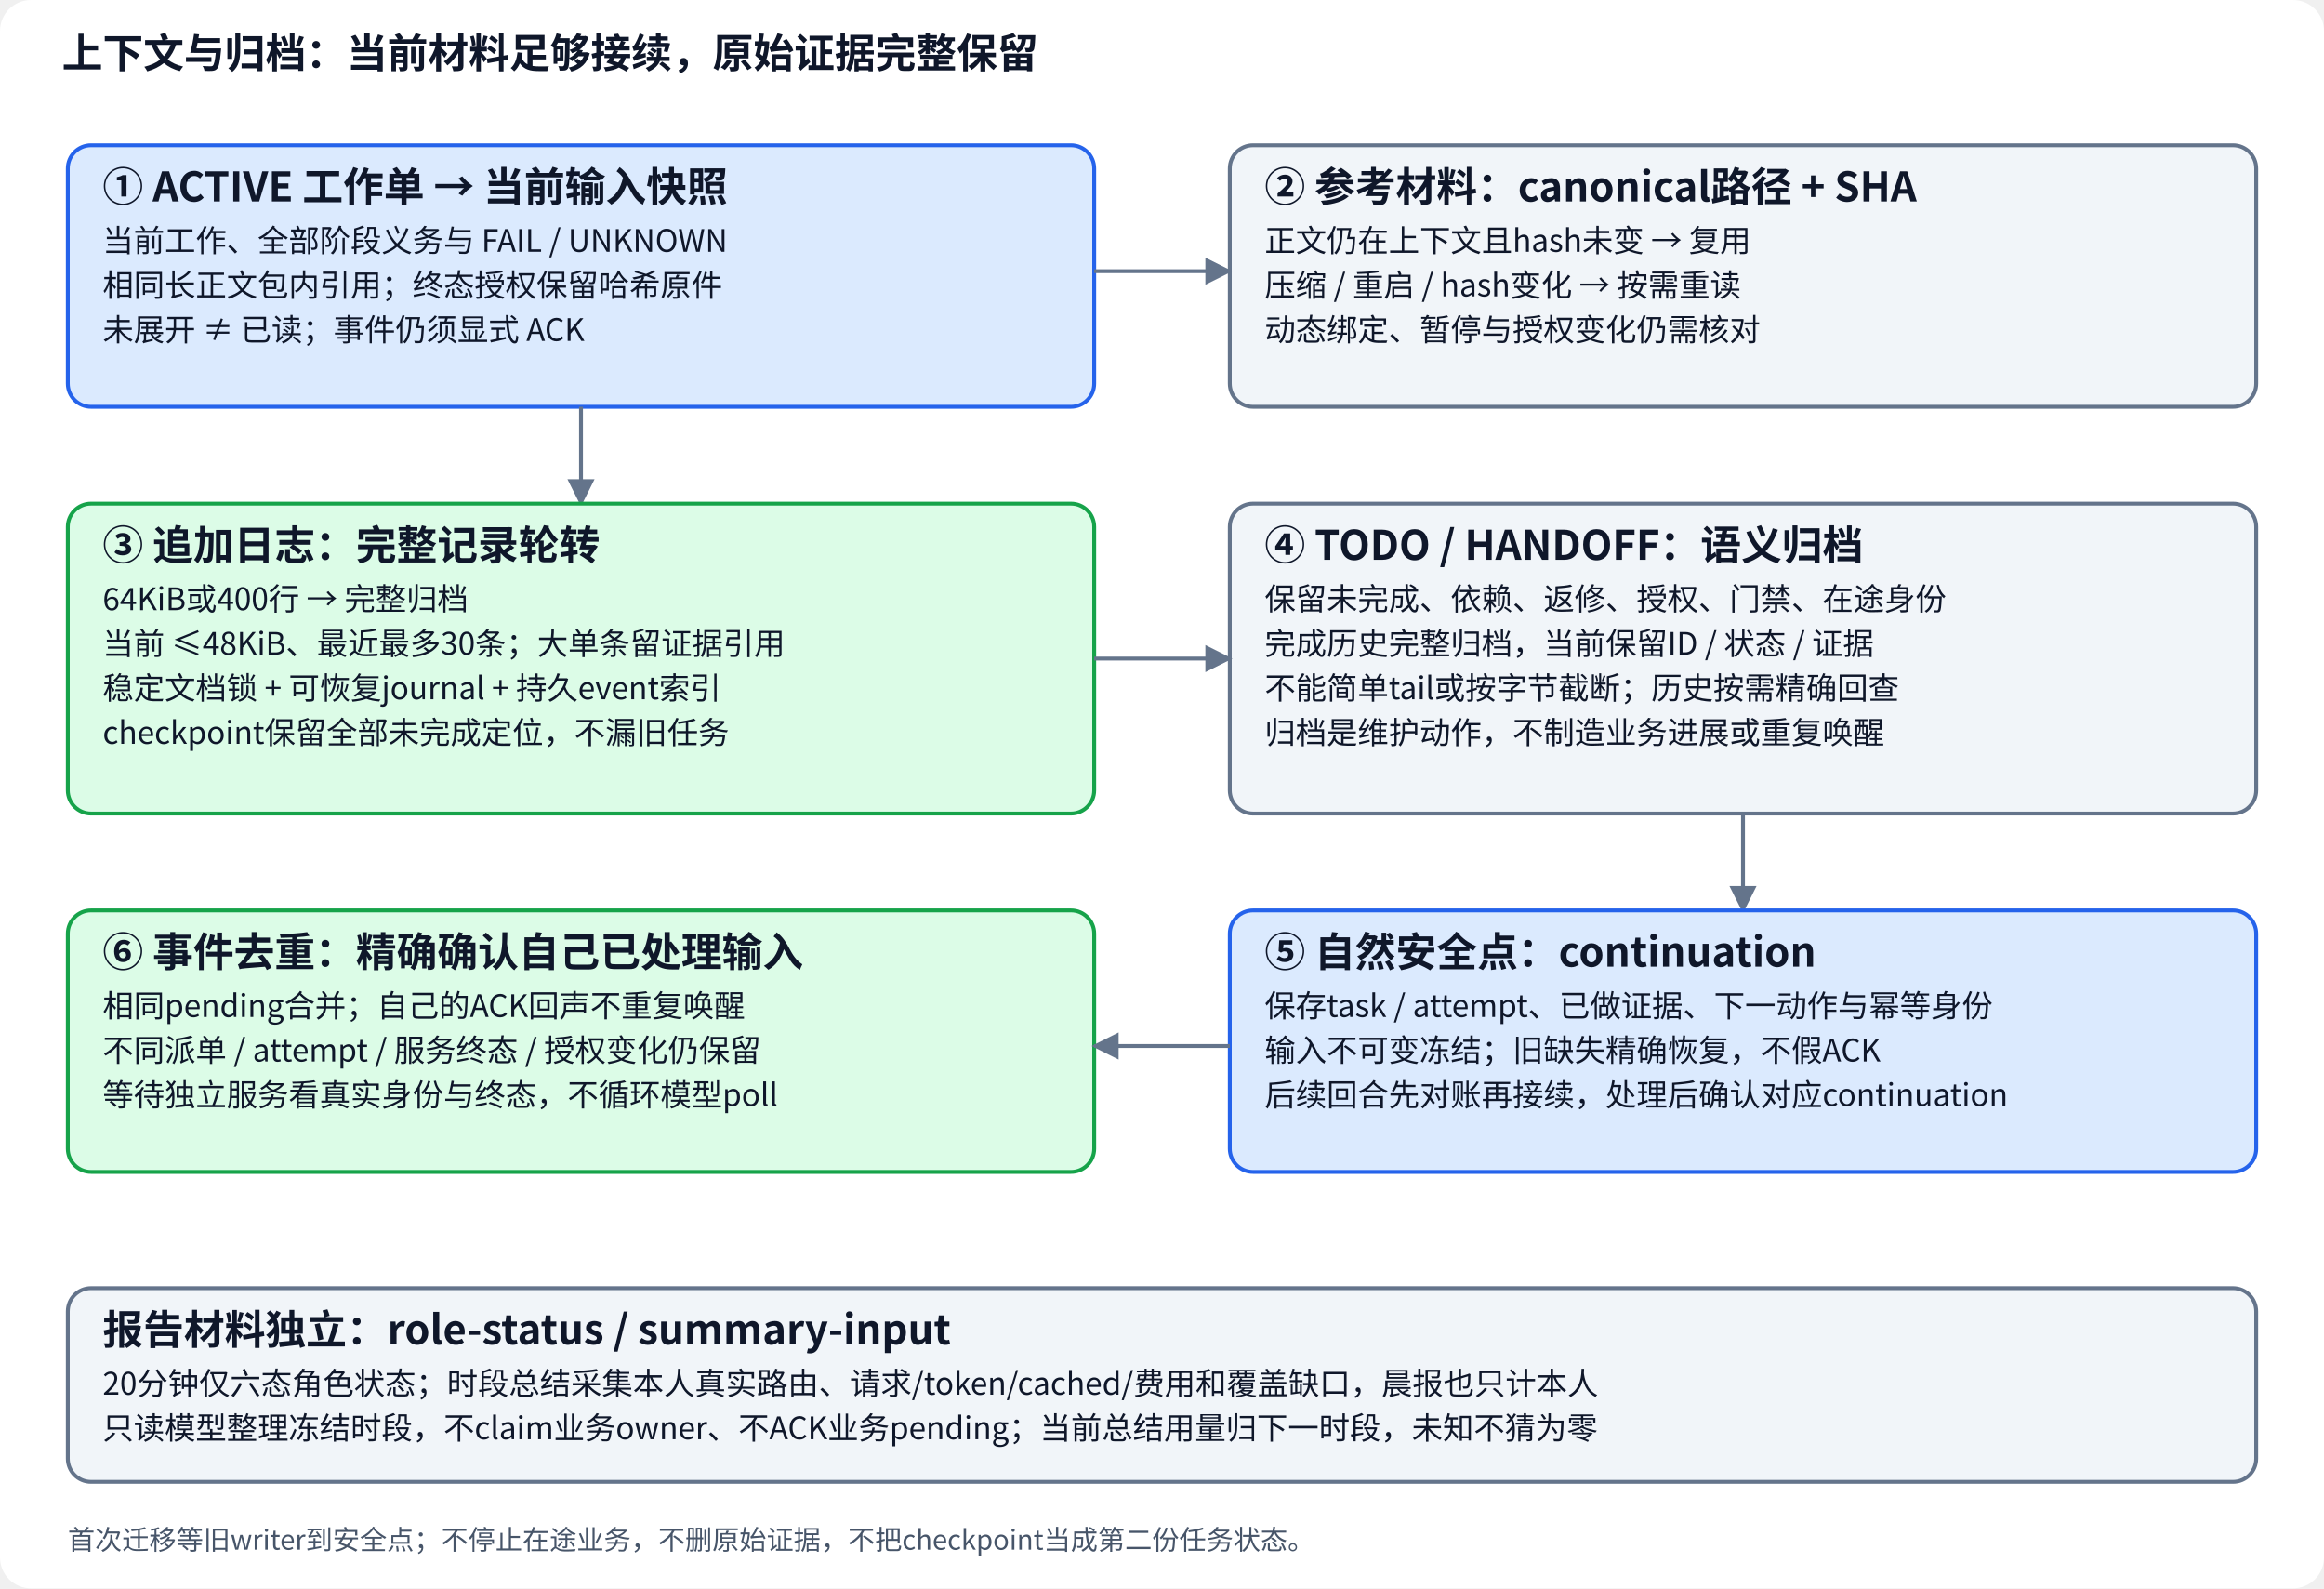
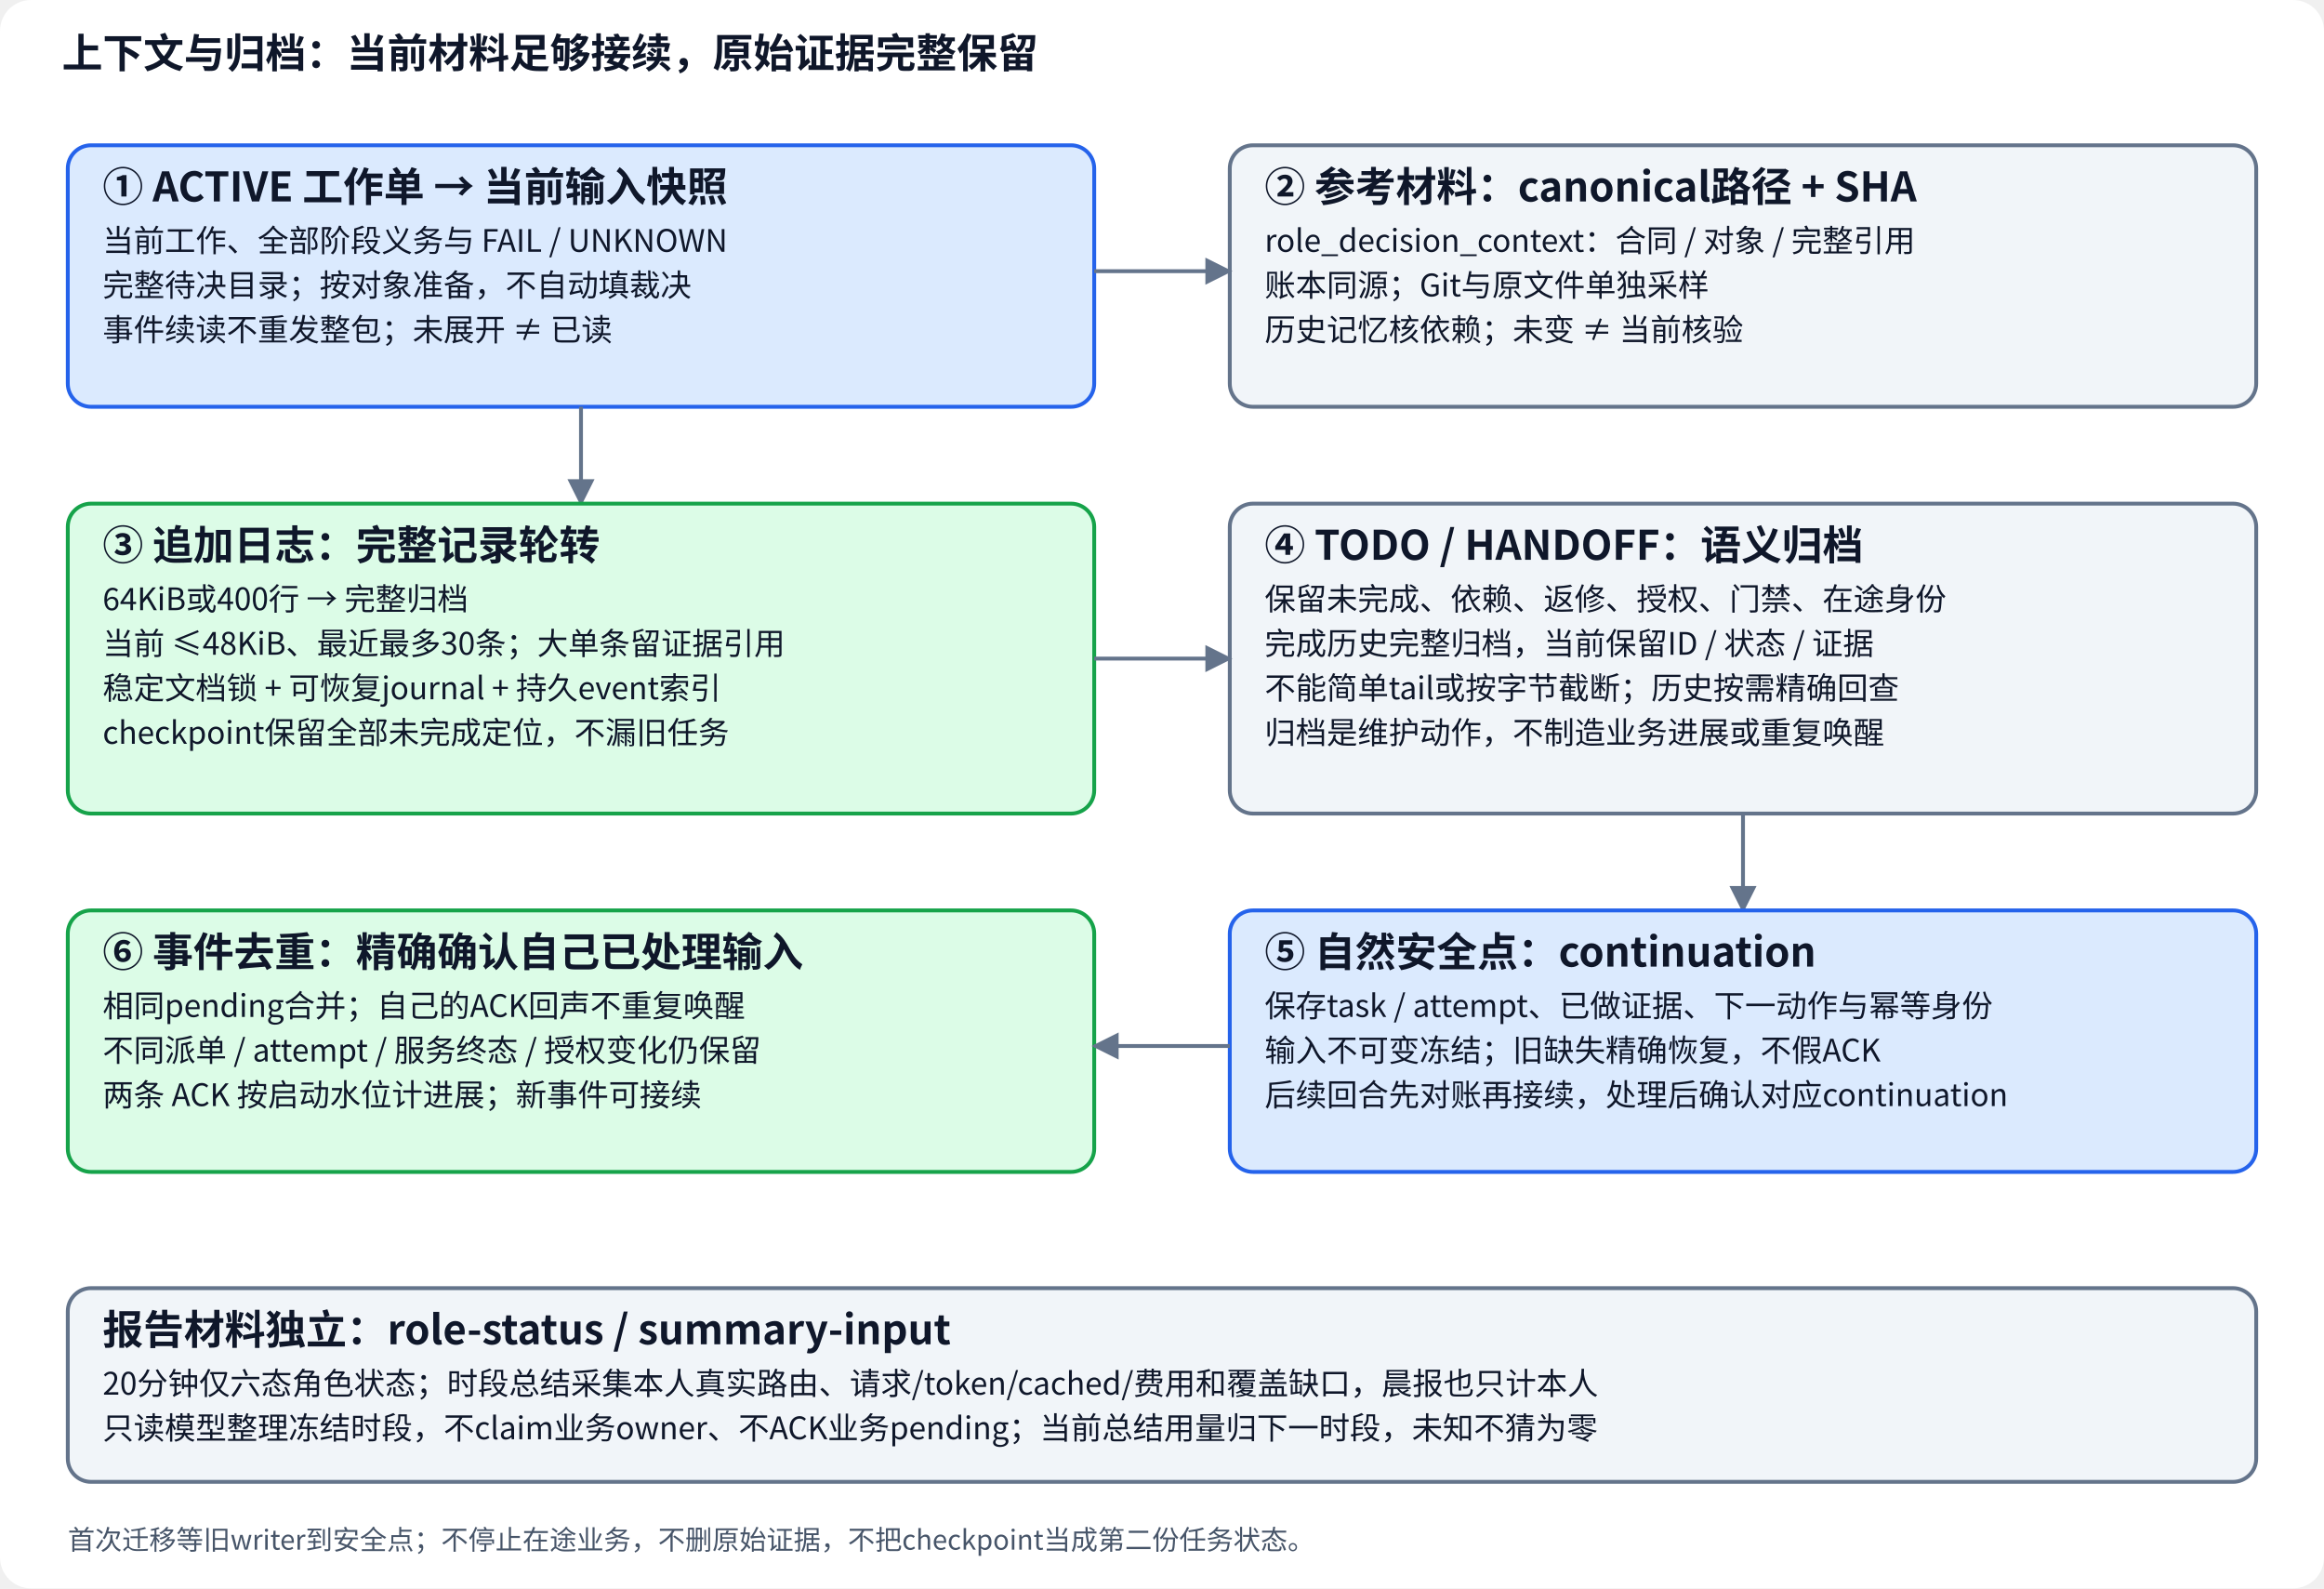
<svg xmlns="http://www.w3.org/2000/svg" width="1200" height="820" viewBox="0 0 1200 820" role="img" aria-labelledby="title desc">
  <defs>
    <marker id="arrow" viewBox="0 0 10 10" refX="9" refY="5" markerWidth="7" markerHeight="7" orient="auto-start-reverse">
      <path d="M 0 0 L 10 5 L 0 10 z" fill="#64748b" />
    </marker>
  </defs>
  <style>text{font-family:"Noto Sans CJK SC","Microsoft YaHei","PingFang SC",sans-serif;fill:#0f172a}.heading{font-size:21px;font-weight:700}.line{font-size:16px}.note{font-size:14px;fill:#475569}</style>
  <rect width="1200" height="820" fill="#ffffff" rx="16" />
  <text x="32" y="35" class="heading">上下文与归档：当前材料足够接续，原始证据完整保留</text>
  <rect x="35" y="75" width="530" height="135" rx="12" fill="#dbeafe" stroke="#2563eb" stroke-width="2" />
  <text x="53" y="104" class="heading">① ACTIVE 工作单 → 当前输入快照</text>
  <text x="53" y="130" class="line">当前工作、全部阶段义务与 FAIL / UNKNOWN</text>
-   <text x="53" y="153" class="line">相同长正文包内引用；终态授权保留哈希原件</text>
-   <text x="53" y="176" class="line">未展开 ≠ 已读；事件仍须显式 ACK</text>
+   <text x="53" y="153" class="line">完整待决目录；按对象准备，不自动填裁决</text>
+   <text x="53" y="176" class="line">事件续读不重发整包；未展开 ≠ 已读</text>
  <rect x="635" y="75" width="530" height="135" rx="12" fill="#f1f5f9" stroke="#64748b" stroke-width="2" />
  <text x="653" y="104" class="heading">② 参考材料：canonical路径 + SHA</text>
-   <text x="653" y="130" class="line">正文仍在上下文且hash未变 → 复用</text>
-   <text x="653" y="153" class="line">压缩 / 重启 / hash变化 → 按需重读</text>
-   <text x="653" y="176" class="line">动态绑定、暂停与授权变化仍需核对</text>
+   <text x="653" y="130" class="line">role_decision_context：合同 / 对象 / 完整引用</text>
+   <text x="653" y="153" class="line">账本同源；Git与原文件单独采样</text>
+   <text x="653" y="176" class="line">历史记忆核依赖；未变 ≠ 当前核验</text>
  <polyline points="565,140 635,140" fill="none" stroke="#64748b" stroke-width="2" marker-end="url(#arrow)" />
  <polyline points="300,210 300,260" fill="none" stroke="#64748b" stroke-width="2" marker-end="url(#arrow)" />
  <rect x="35" y="260" width="530" height="160" rx="12" fill="#dcfce7" stroke="#16a34a" stroke-width="2" />
  <text x="53" y="289" class="heading">③ 追加日志：完整记录轮转</text>
  <text x="53" y="315" class="line">64KiB或400行 → 完整归档</text>
  <text x="53" y="338" class="line">当前 ≤48KiB、最近最多30条；大单条留证据引用</text>
  <text x="53" y="361" class="line">稳定文档锁 + 可恢复journal + 持久event索引</text>
  <text x="53" y="384" class="line">checkpoint保留全部未完成定位，不漏旧任务</text>
  <rect x="635" y="260" width="530" height="160" rx="12" fill="#f1f5f9" stroke="#64748b" stroke-width="2" />
  <text x="653" y="289" class="heading">④ TODO / HANDOFF：语义归档</text>
  <text x="653" y="315" class="line">保留未完成、依赖、返修、授权、门禁、在途身份</text>
  <text x="653" y="338" class="line">完成历史完整归档，当前保留ID / 状态 / 证据</text>
  <text x="653" y="361" class="line">不能简单tail或按字节截断；历史按需精确回查</text>
  <text x="653" y="384" class="line">归档是维护动作，不制造业务进展或重复唤醒</text>
  <polyline points="565,340 635,340" fill="none" stroke="#64748b" stroke-width="2" marker-end="url(#arrow)" />
  <polyline points="900,420 900,470" fill="none" stroke="#64748b" stroke-width="2" marker-end="url(#arrow)" />
  <rect x="635" y="470" width="530" height="135" rx="12" fill="#dbeafe" stroke="#2563eb" stroke-width="2" />
  <text x="653" y="499" class="heading">⑤ 自然安全点：continuation</text>
  <text x="653" y="525" class="line">保存task / attempt、已做证据、下一动作与幂等身份</text>
  <text x="653" y="548" class="line">输入不可变冻结；旧缺失精确恢复，不假ACK</text>
  <text x="653" y="571" class="line">后续回合先对账再接续，处理后确认对应continuation</text>
  <rect x="35" y="470" width="530" height="135" rx="12" fill="#dcfce7" stroke="#16a34a" stroke-width="2" />
  <text x="53" y="499" class="heading">⑥ 事件去重：精确确认自己已处理输入</text>
  <text x="53" y="525" class="line">相同pending合并；自己的ACK回声不重复唤醒</text>
  <text x="53" y="548" class="line">不同派单 / attempt / 服务终态 / 授权变化仍保留</text>
-   <text x="53" y="571" class="line">等待独立服务看真实身份与终态，不循环模型poll</text>
+   <text x="53" y="571" class="line">两条 ACK 按启动水位计进展；新事件可接续</text>
  <polyline points="635,540 565,540" fill="none" stroke="#64748b" stroke-width="2" marker-end="url(#arrow)" />
  <rect x="35" y="665" width="1130" height="100" rx="12" fill="#f1f5f9" stroke="#64748b" stroke-width="2" />
  <text x="53" y="694" class="heading">报告材料独立：role-status / summary-input</text>
  <text x="53" y="720" class="line">20分钟仅六态角色状态；时段总结采集本人真实路由、请求/token/cached/费用和覆盖缺口，晨报也只计本人</text>
  <text x="53" y="743" class="line">只读模型整理冻结时段，不claim业务owner、不ACK业务pending；当前总结用量归下一时段，未知不猜为零</text>
  <text x="35" y="800" class="note">首次迁移等旧writer到安全点；不停止在途业务，不删原始证据，不把checkpoint当成第二份任务状态。</text>
</svg>
